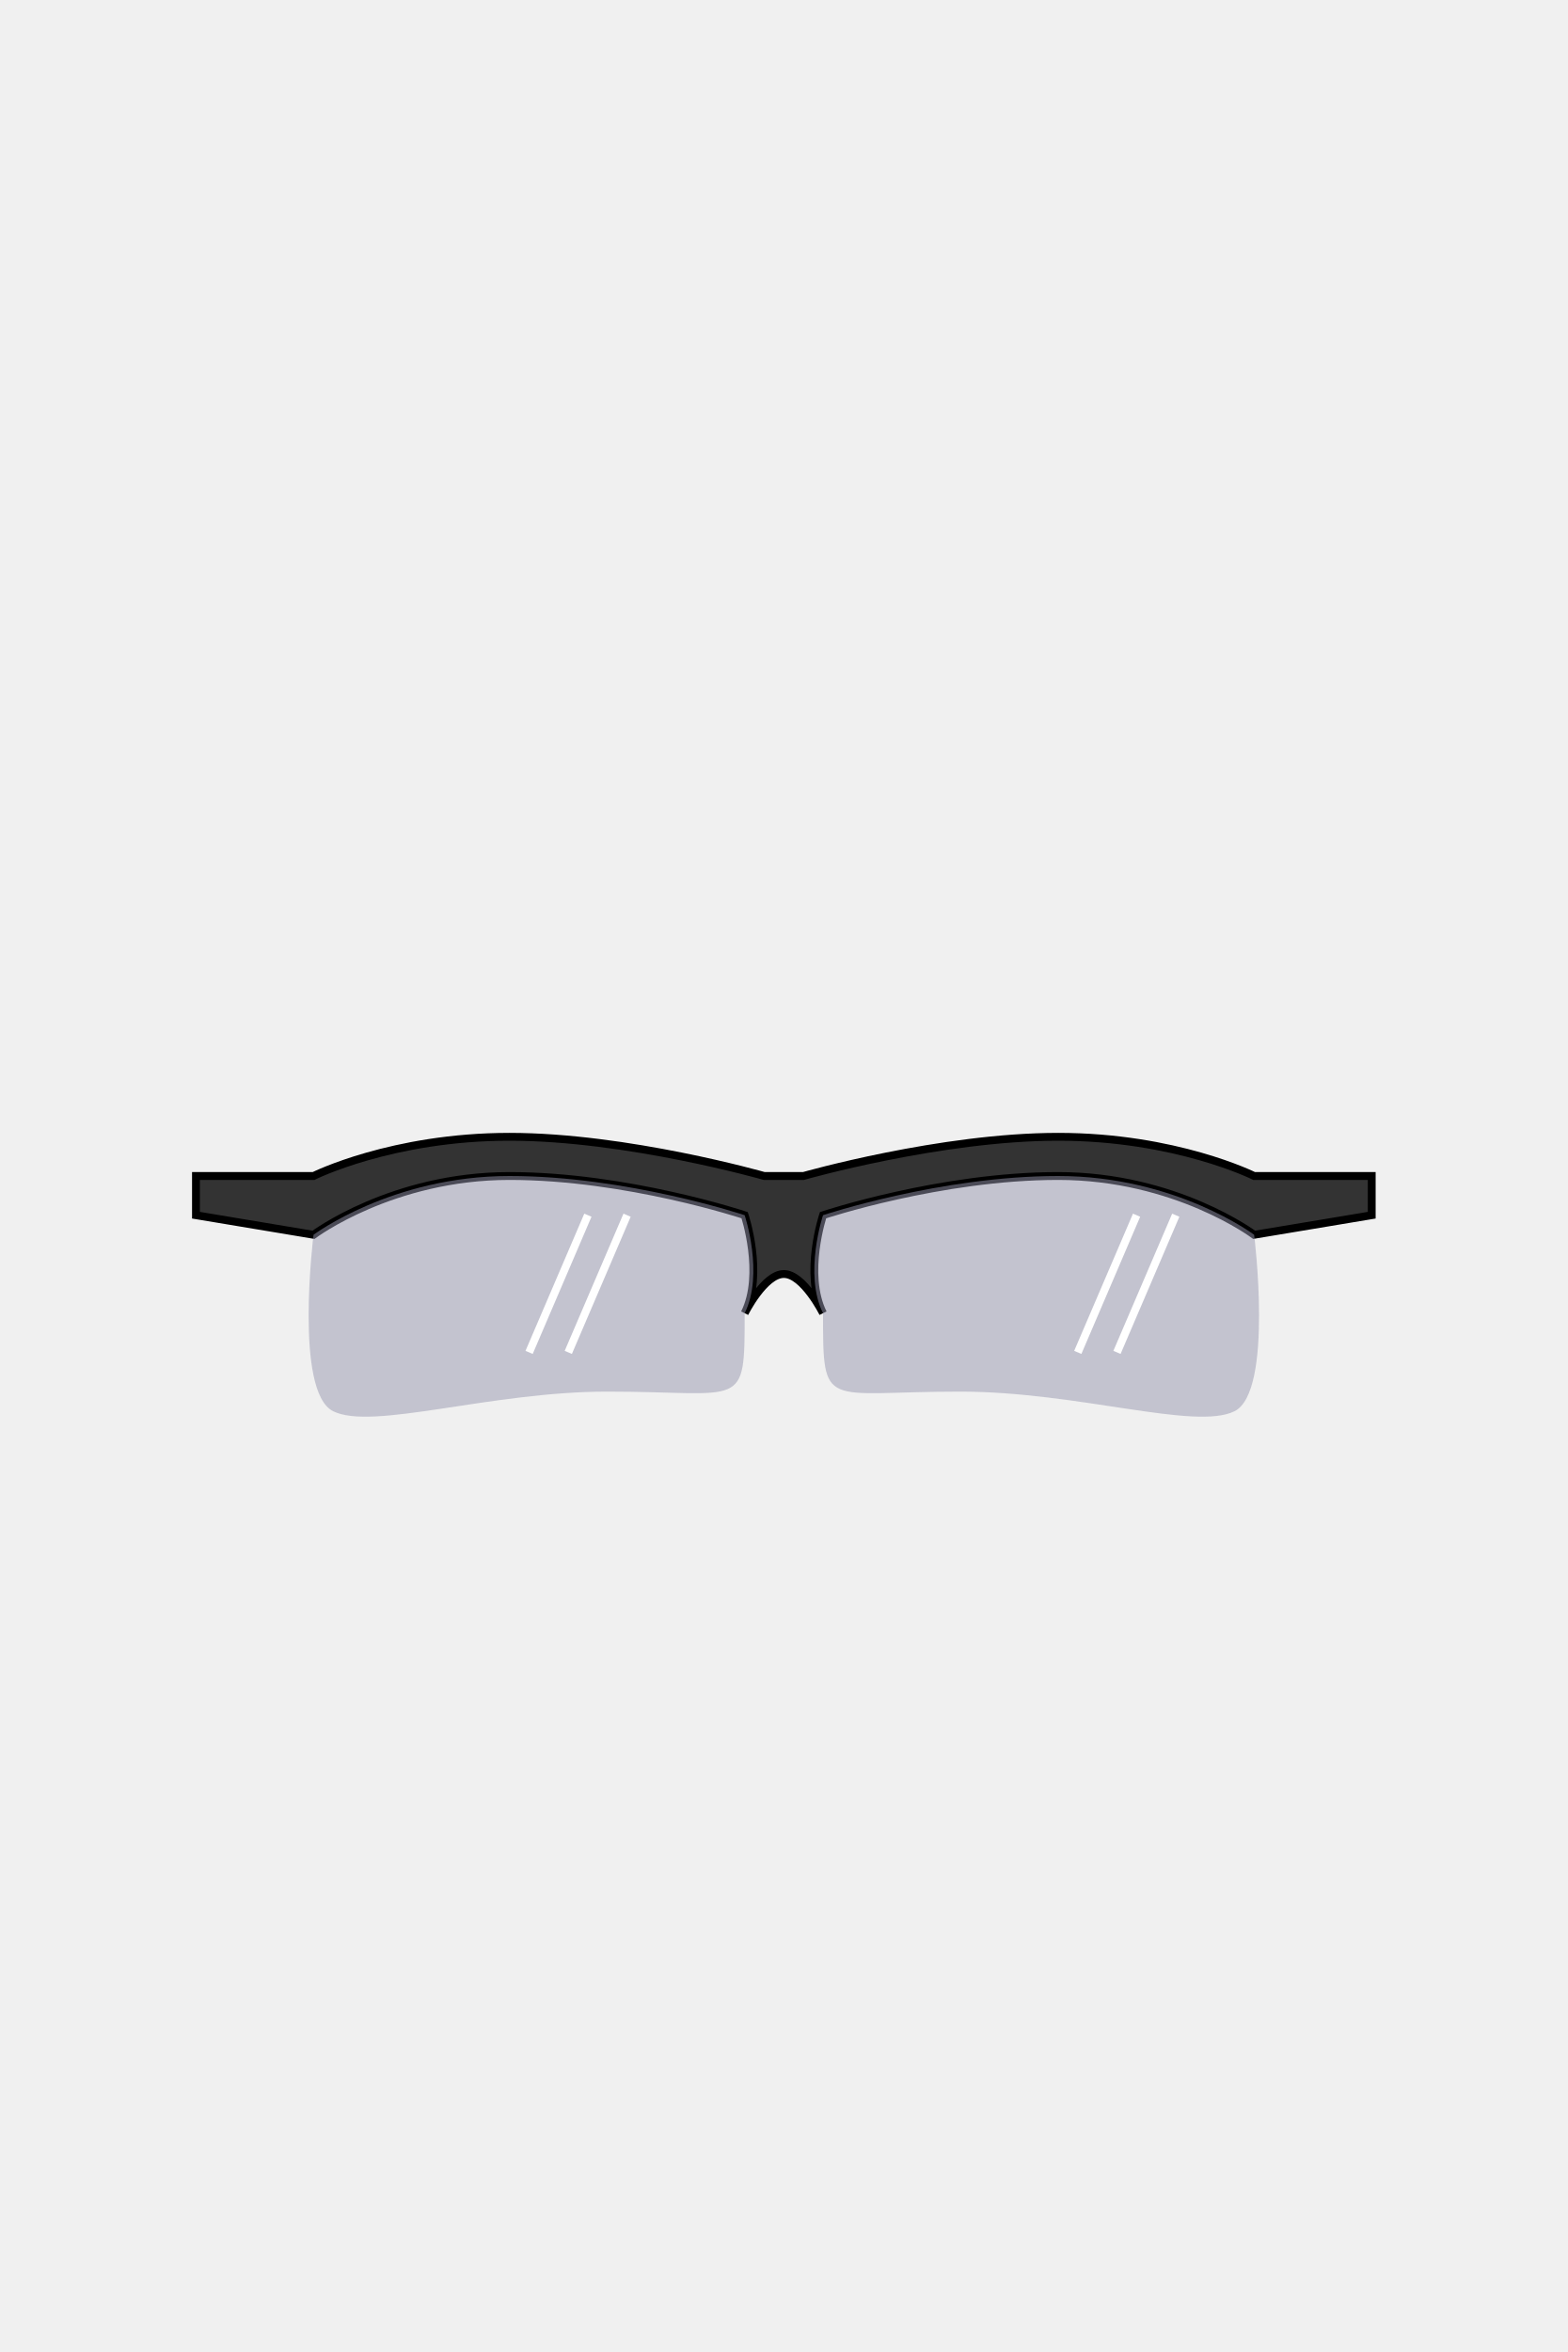
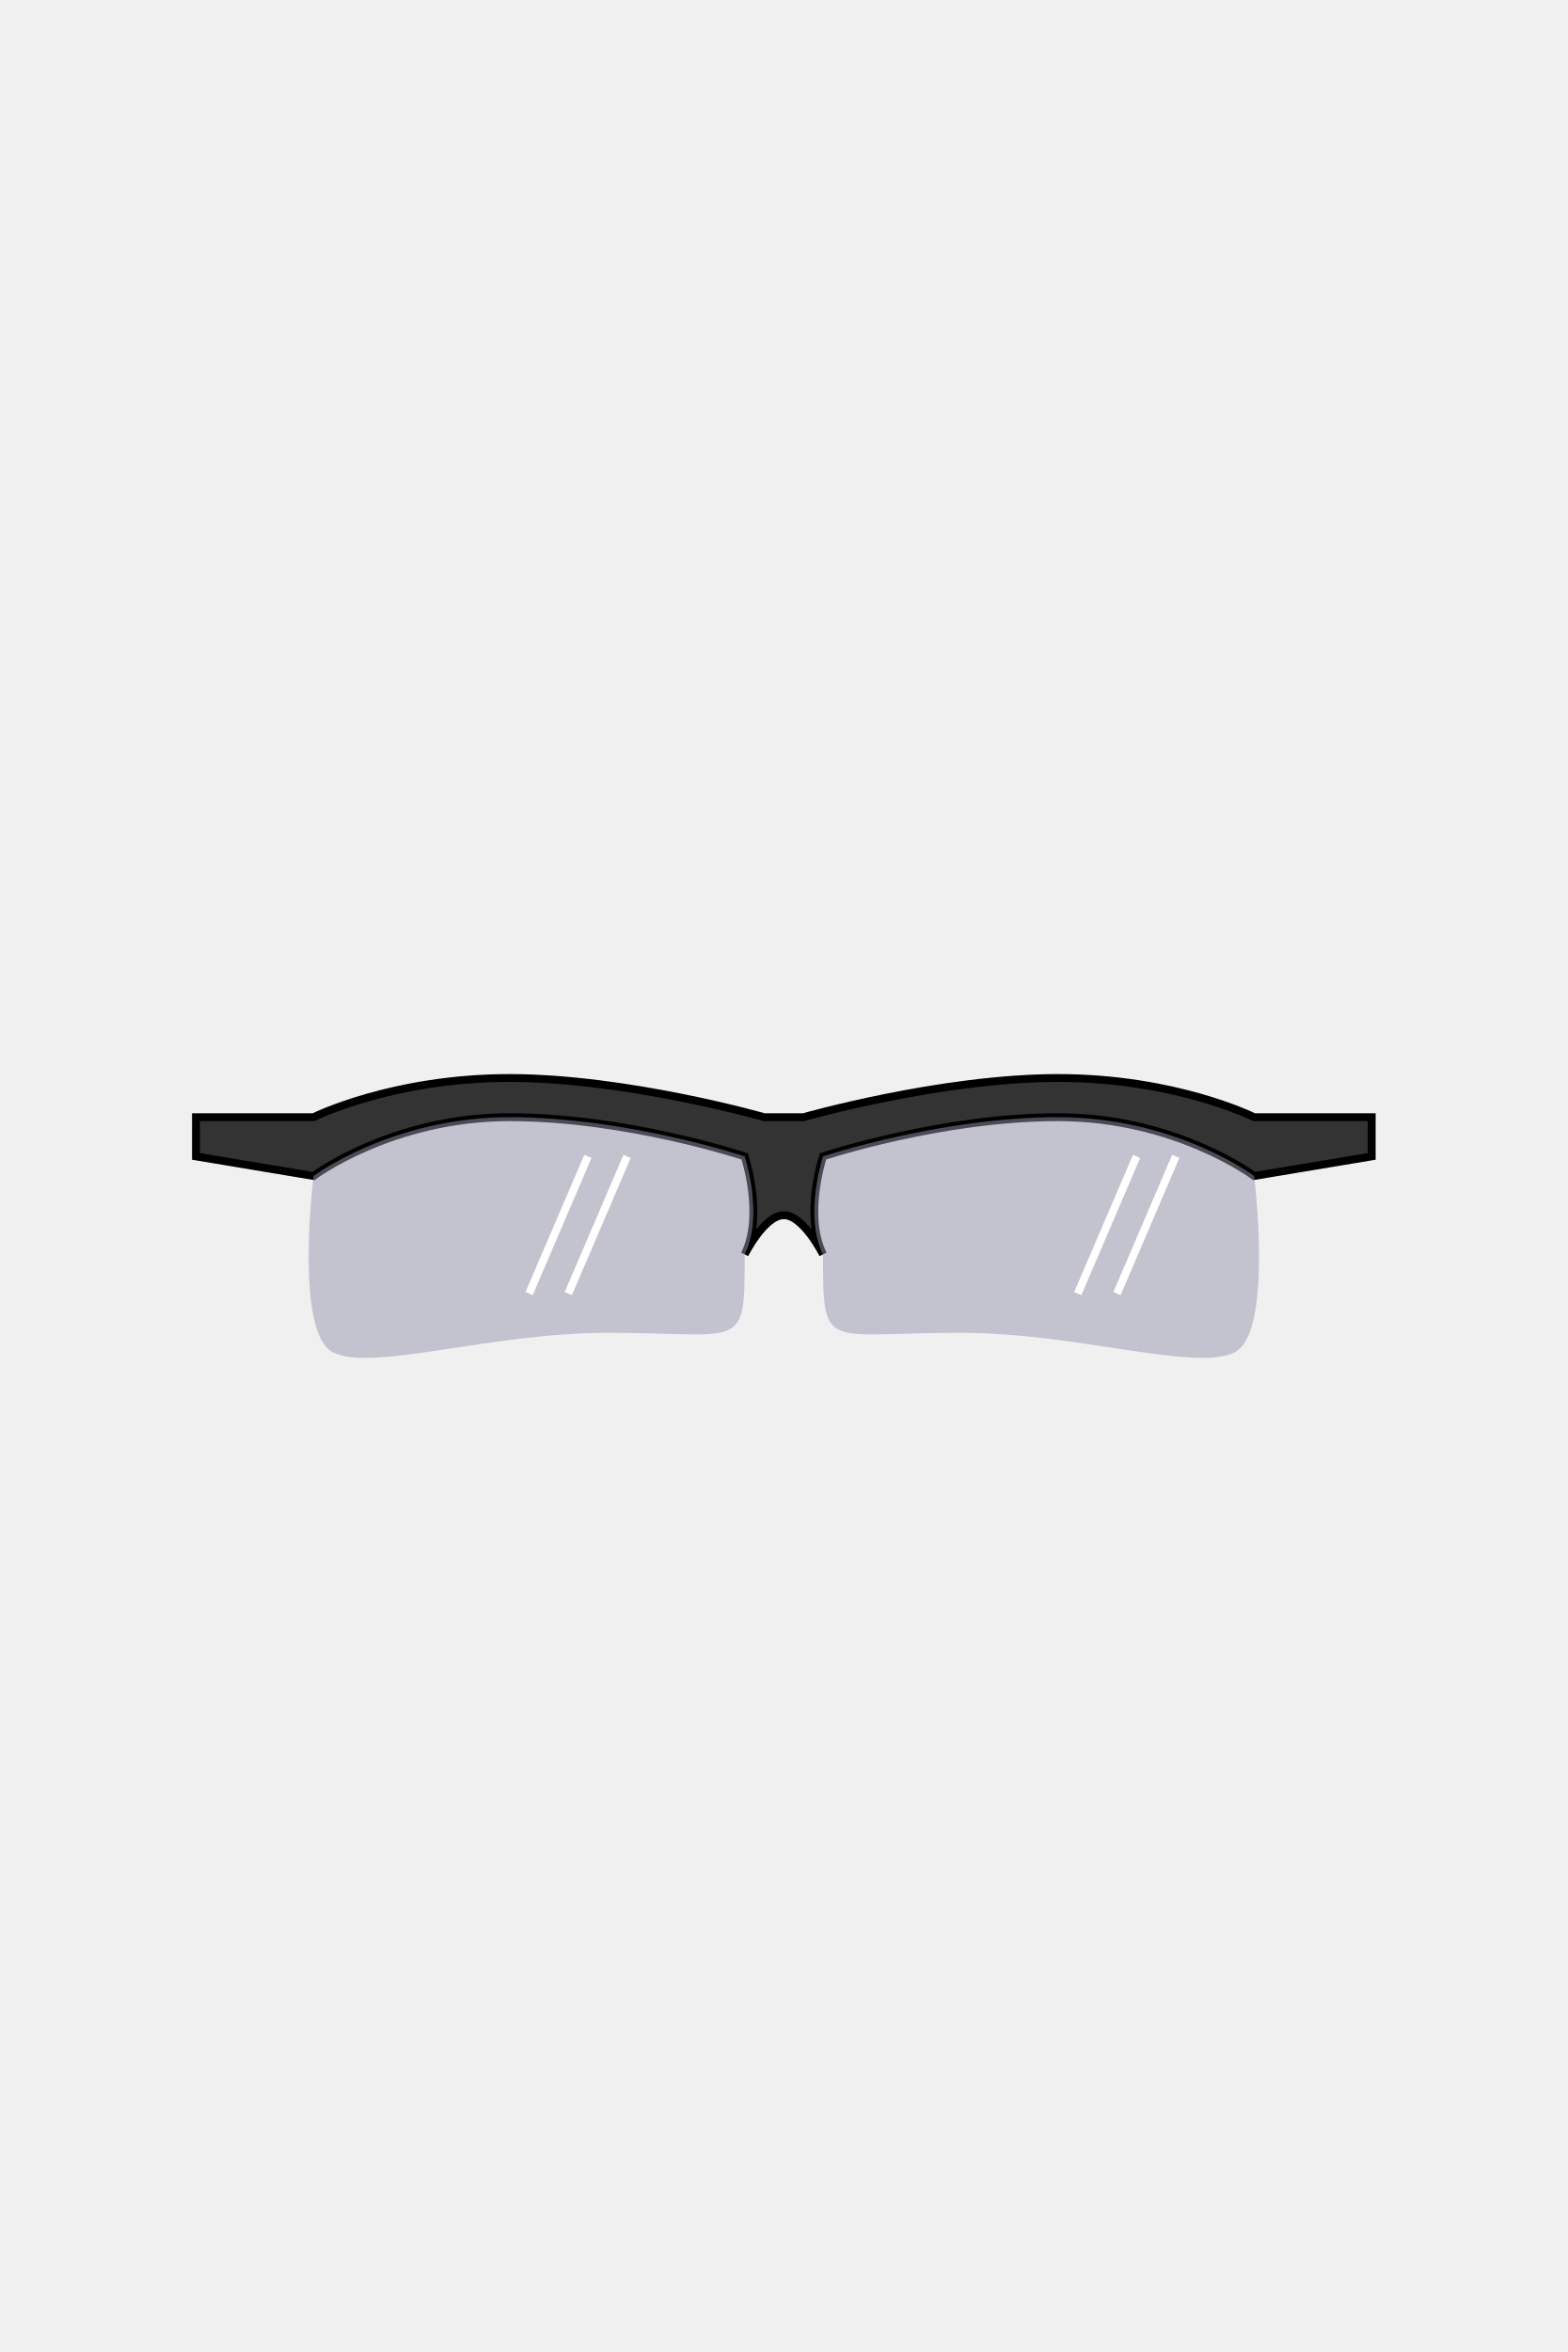
<svg xmlns="http://www.w3.org/2000/svg" viewBox="0 0 400 600" width="400" height="600">
-   <path id="frame" class="frame" d="M50 300L80 300C80 300 100 290 130 290C160 290 195 300 195 300L205 300C205 300 240 290 270 290C300 290 320 300 320 300L350 300L350 310L320 315C320 315 300 300 270 300C240 300 210 310 210 310C210 310 205 325 210 335C210 335 205 325 200 325C195 325 190 335 190 335C195 325 190 310 190 310C190 310 160 300 130 300C100 300 80 315 80 315L50 310L50 300Z" fill="#333" stroke="#000000" stroke-width="2" />
-   <path id="lens" fill-rule="lens" class="lens" d="M155 355C190 355 190 360 190 335C195 325 190 310 190 310C190 310 160 300 130 300C100 300 80 315 80 315C80 315 75 355 85 360C95 365 125 355 155 355ZM315 360C325 355 320 315 320 315C320 315 300 300 270 300C240 300 210 310 210 310C210 310 205 325 210 335C210 360 210 355 245 355C275 355 305 365 315 360Z" fill="rgba(150,150,175,.5)" />
-   <path id="glare" class="glare" d="M275 345L290 310M285 345L300 310M135 345L150 310M145 345L160 310" fill="none" stroke="#fff" stroke-width="2" />
+   <g transform="translate(0 -15)">
+     <path id="frame" class="frame" d="M50 300L80 300C80 300 100 290 130 290C160 290 195 300 195 300L205 300C205 300 240 290 270 290C300 290 320 300 320 300L350 300L350 310L320 315C320 315 300 300 270 300C240 300 210 310 210 310C210 310 205 325 210 335C210 335 205 325 200 325C195 325 190 335 190 335C195 325 190 310 190 310C190 310 160 300 130 300C100 300 80 315 80 315L50 310L50 300Z" fill="#333" stroke="#000000" stroke-width="2" />
+     <path id="lens" fill-rule="lens" class="lens" d="M155 355C190 355 190 360 190 335C195 325 190 310 190 310C190 310 160 300 130 300C100 300 80 315 80 315C80 315 75 355 85 360C95 365 125 355 155 355ZM315 360C325 355 320 315 320 315C320 315 300 300 270 300C240 300 210 310 210 310C210 310 205 325 210 335C210 360 210 355 245 355C275 355 305 365 315 360Z" fill="rgba(150,150,175,.5)" />
+     <path id="glare" class="glare" d="M275 345L290 310M285 345L300 310M135 345L150 310M145 345L160 310" fill="none" stroke="#fff" stroke-width="2" />
+   </g>
</svg>
